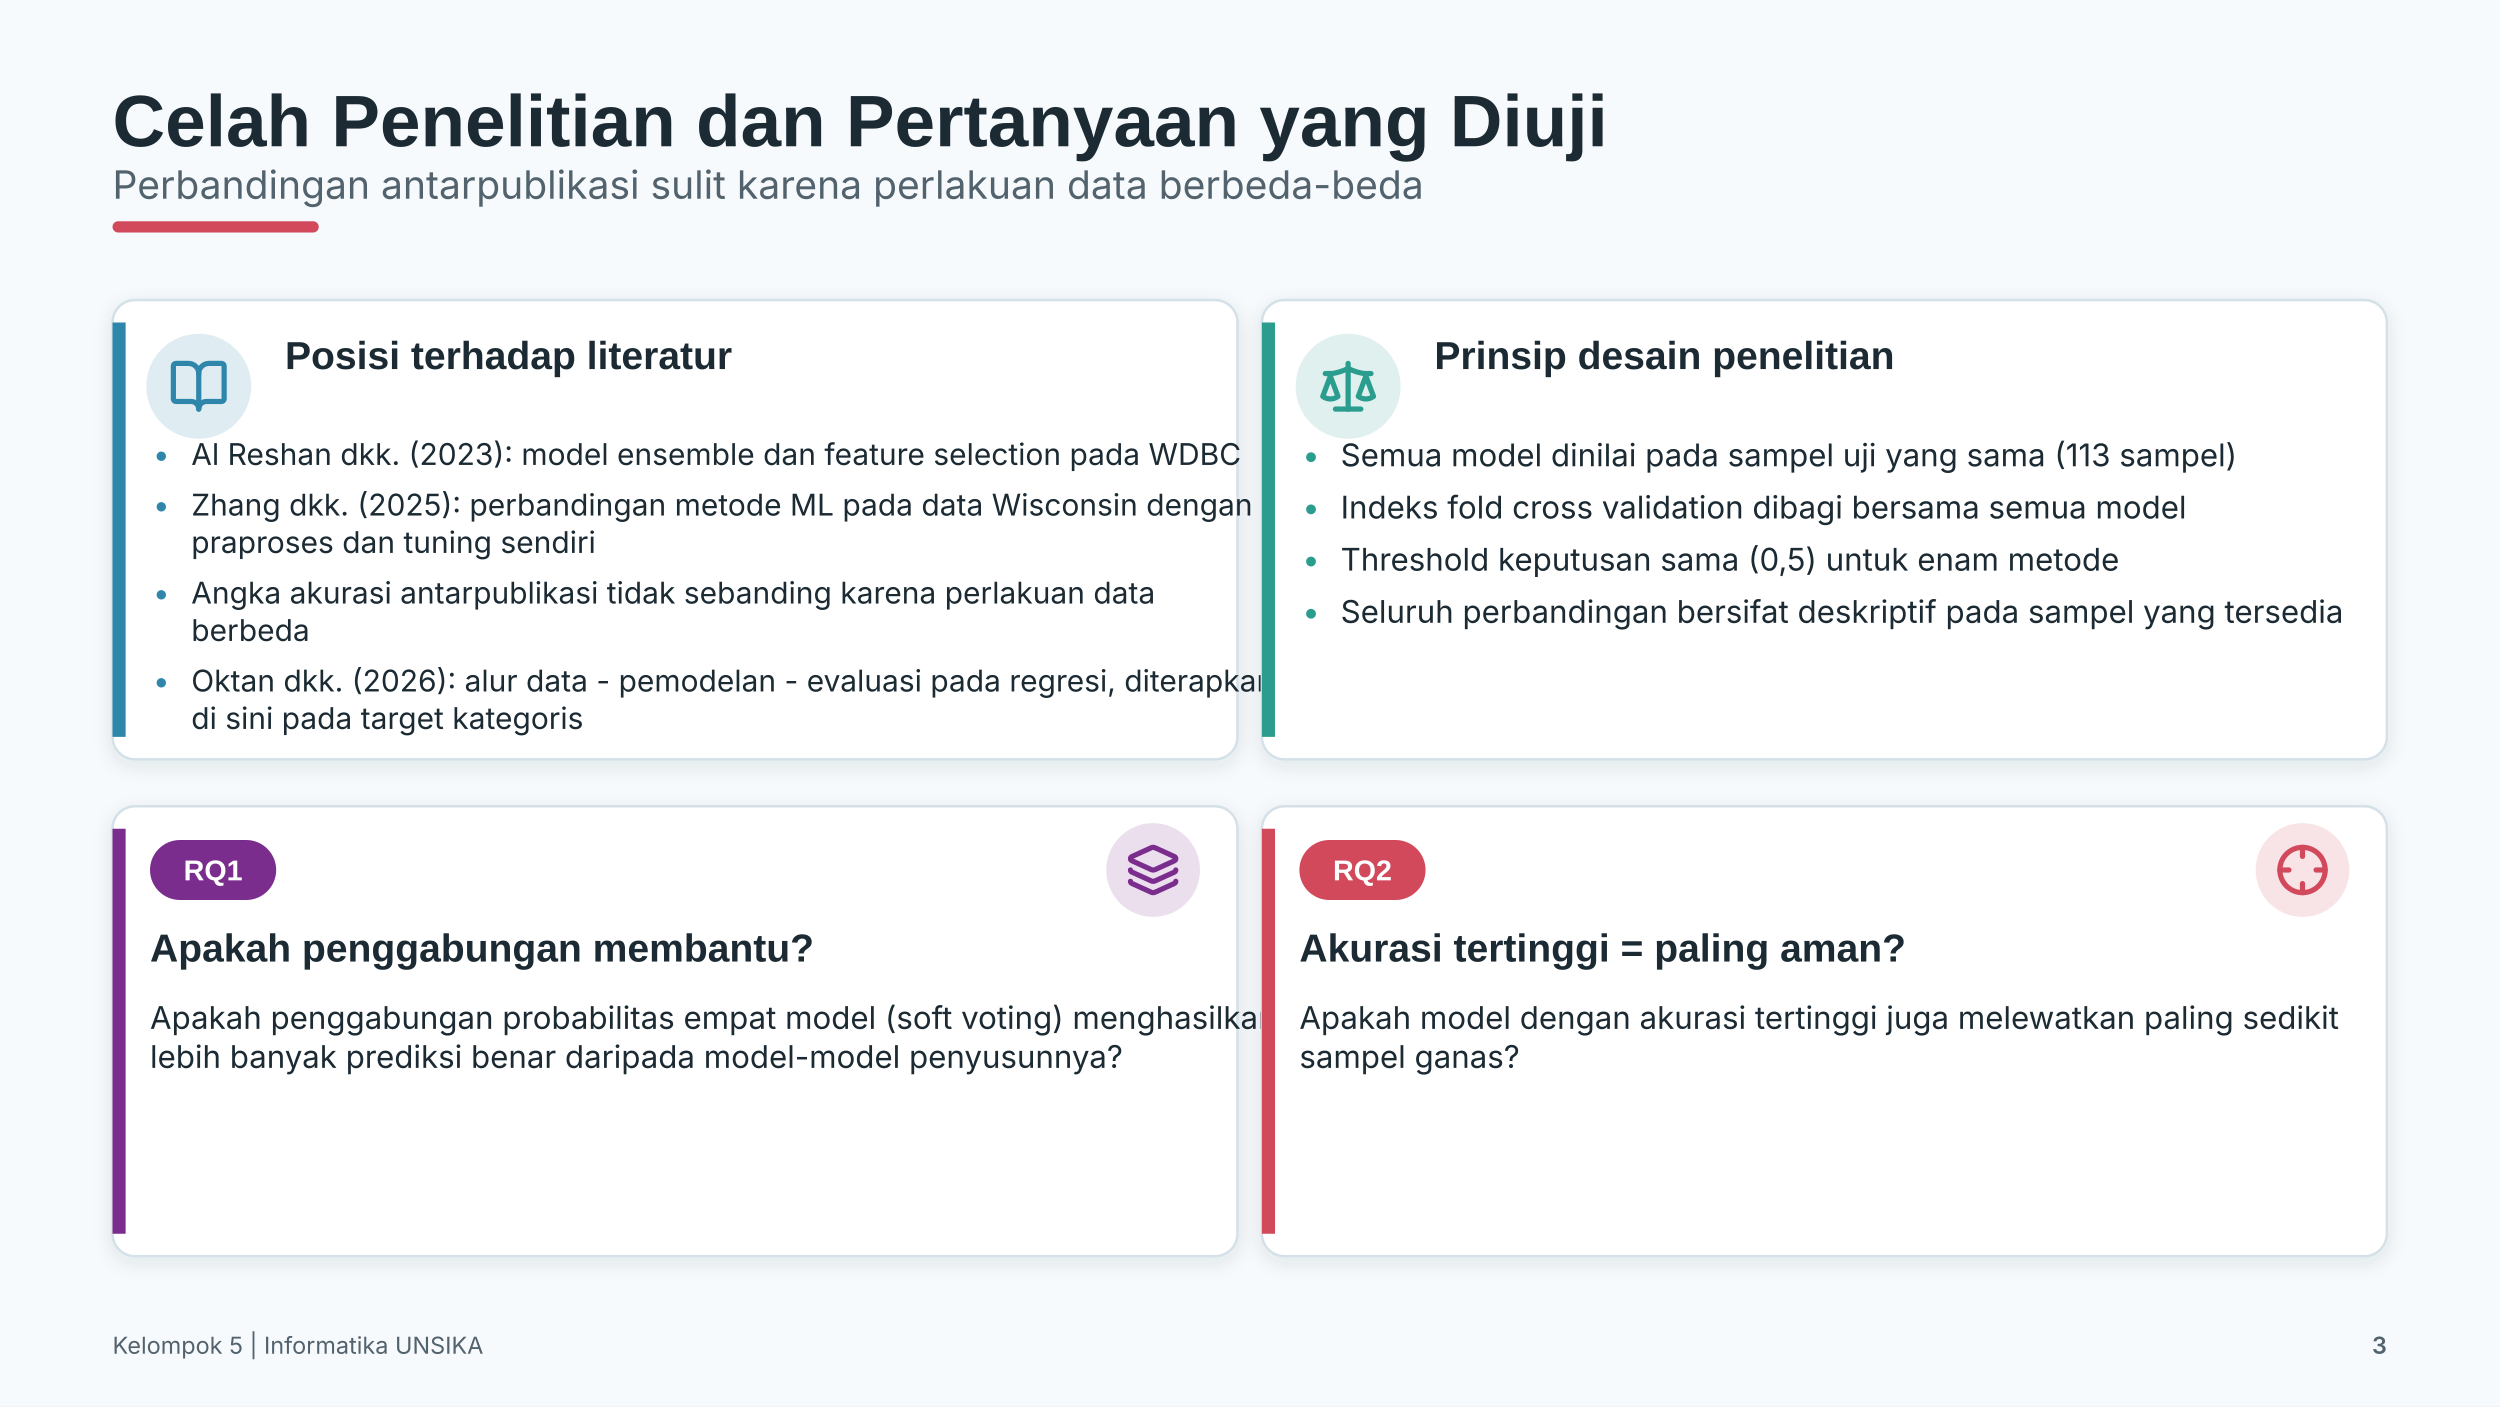
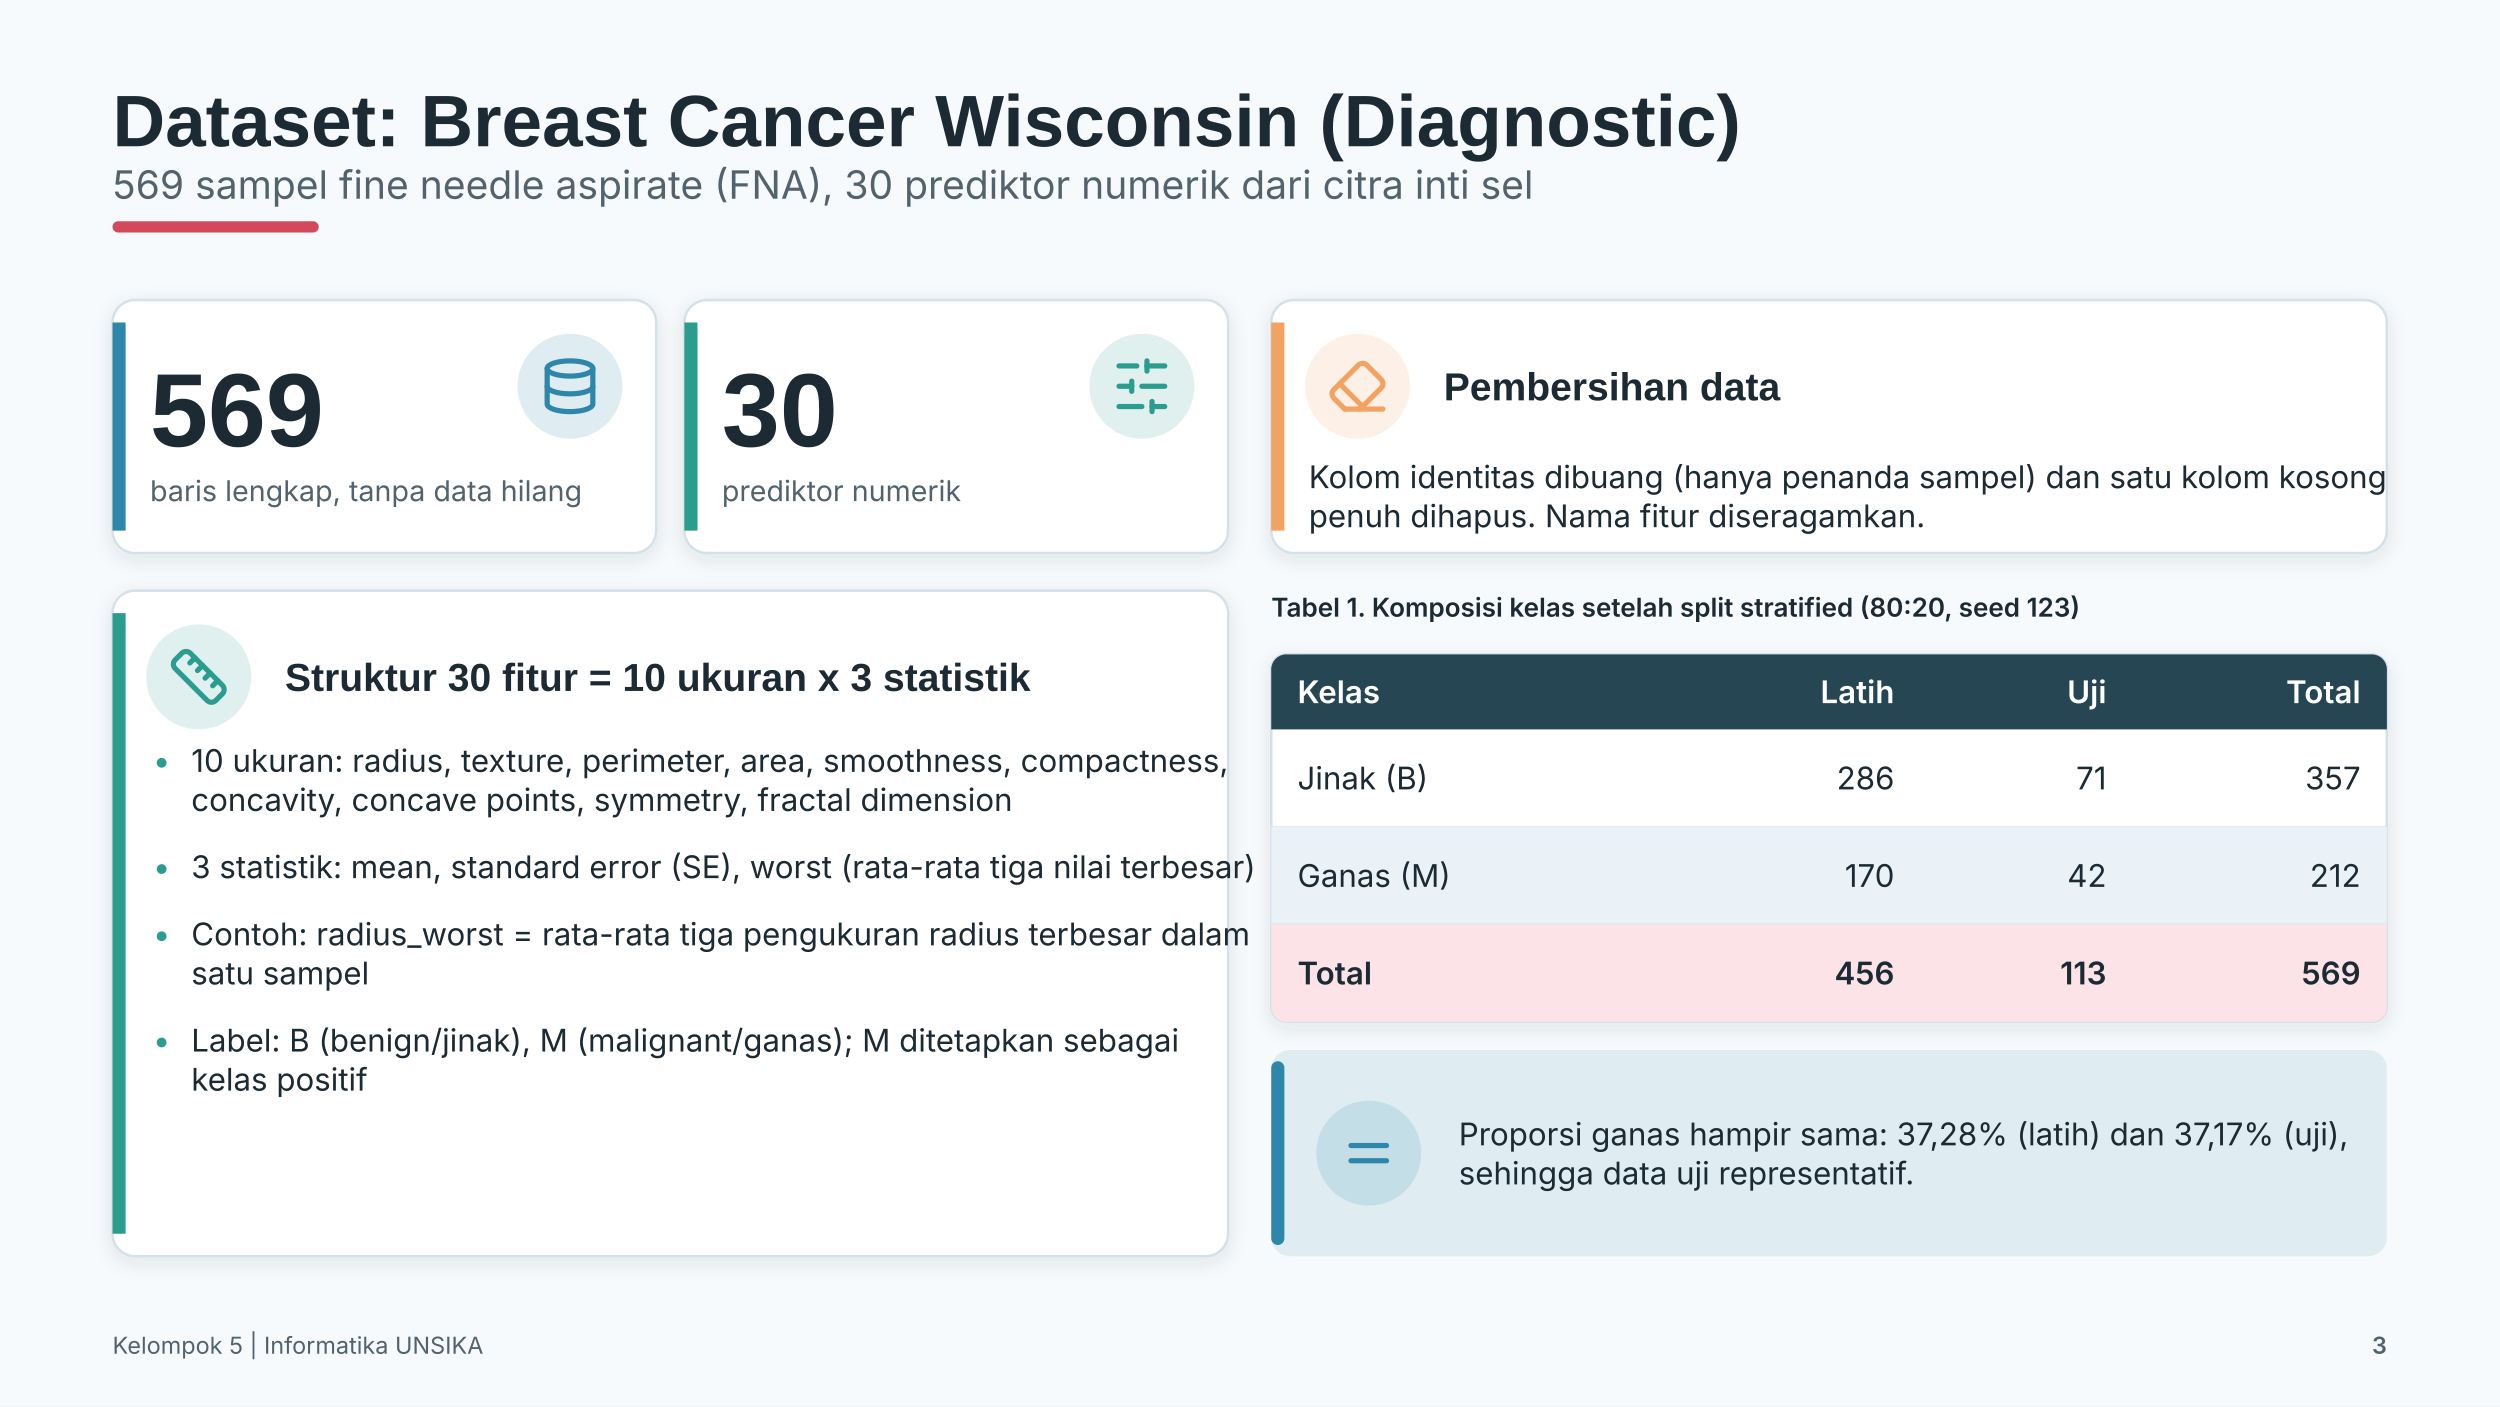
<svg xmlns="http://www.w3.org/2000/svg" width="1333.33" height="750.00" viewBox="0 0 1333.33 750.00">
  <defs>
    <filter id="soft" x="-20%" y="-20%" width="140%" height="140%">
      <feDropShadow dx="0" dy="3" stdDeviation="5" flood-color="#1B2A33" flood-opacity="0.10" />
    </filter>
  </defs>
  <rect x="0.00" y="0.00" width="1333.33" height="750.00" fill="#F7FAFC" />
-   <text x="60.00" y="78.00" font-family="'Poppins','Calibri',Arial,sans-serif" font-size="38.89" font-weight="700" fill="#1B2A33">Celah Penelitian dan Pertanyaan yang Diuji</text>
-   <text x="60.00" y="106.00" font-family="'Inter','Calibri',Arial,sans-serif" font-size="20.83" font-weight="400" fill="#52636E">Perbandingan antarpublikasi sulit karena perlakuan data berbeda-beda</text>
+   <text x="60.00" y="78.00" font-family="'Poppins','Calibri',Arial,sans-serif" font-size="38.89" font-weight="700" fill="#1B2A33">Dataset: Breast Cancer Wisconsin (Diagnostic)</text>
+   <text x="60.00" y="106.00" font-family="'Inter','Calibri',Arial,sans-serif" font-size="20.83" font-weight="400" fill="#52636E">569 sampel fine needle aspirate (FNA), 30 prediktor numerik dari citra inti sel</text>
  <rect x="60.00" y="118.00" width="110.00" height="6.00" fill="#D1495B" rx="3.00" />
-   <rect x="60.00" y="160.00" width="600.00" height="245.00" fill="#FFFFFF" rx="12.00" stroke="#D5E1E8" stroke-width="1.39" filter="url(#soft)" />
-   <rect x="60.00" y="172.00" width="7.00" height="221.00" fill="#2E86AB" />
-   <circle cx="106.00" cy="206.00" r="28.00" fill="#2E86AB" fill-opacity="0.15" />
-   <g transform="translate(89.76,189.76) scale(1.3533)" fill="none" stroke="#2E86AB" stroke-width="2.053" stroke-linecap="round" stroke-linejoin="round">
-     <path d="M12 7v14" />
-     <path d="M3 18a1 1 0 0 1-1-1V4a1 1 0 0 1 1-1h5a4 4 0 0 1 4 4 4 4 0 0 1 4-4h5a1 1 0 0 1 1 1v13a1 1 0 0 1-1 1h-6a3 3 0 0 0-3 3 3 3 0 0 0-3-3z" />
+   <rect x="60.00" y="160.00" width="290.00" height="135.00" fill="#FFFFFF" rx="12.00" stroke="#D5E1E8" stroke-width="1.39" filter="url(#soft)" />
+   <rect x="60.00" y="172.00" width="7.00" height="111.00" fill="#2E86AB" />
+   <circle cx="304.00" cy="206.00" r="28.00" fill="#2E86AB" fill-opacity="0.15" />
+   <g transform="translate(287.76,189.76) scale(1.3533)" fill="none" stroke="#2E86AB" stroke-width="2.053" stroke-linecap="round" stroke-linejoin="round">
+     <ellipse cx="12" cy="5" rx="9" ry="3" />
+     <path d="M3 5V19A9 3 0 0 0 21 19V5" />
+     <path d="M3 12A9 3 0 0 0 21 12" />
  </g>
-   <text x="152.00" y="196.83" font-family="'Poppins','Calibri',Arial,sans-serif" font-size="20.83" font-weight="600" fill="#1B2A33">Posisi terhadap literatur</text>
-   <text x="82.00" y="247.97" font-family="'Inter','Calibri',Arial,sans-serif" font-size="15.97" font-weight="600" fill="#2E86AB">•</text>
-   <text x="102.00" y="247.97" font-family="'Inter','Calibri',Arial,sans-serif" font-size="15.97" font-weight="400" fill="#1B2A33">Al Reshan dkk. (2023): model ensemble dan feature selection pada WDBC</text>
-   <text x="82.00" y="274.94" font-family="'Inter','Calibri',Arial,sans-serif" font-size="15.97" font-weight="600" fill="#2E86AB">•</text>
-   <text x="102.00" y="274.94" font-family="'Inter','Calibri',Arial,sans-serif" font-size="15.97" font-weight="400" fill="#1B2A33">Zhang dkk. (2025): perbandingan metode ML pada data Wisconsin dengan</text>
-   <text x="102.00" y="294.90" font-family="'Inter','Calibri',Arial,sans-serif" font-size="15.97" font-weight="400" fill="#1B2A33">praproses dan tuning sendiri</text>
-   <text x="82.00" y="321.87" font-family="'Inter','Calibri',Arial,sans-serif" font-size="15.97" font-weight="600" fill="#2E86AB">•</text>
-   <text x="102.00" y="321.87" font-family="'Inter','Calibri',Arial,sans-serif" font-size="15.97" font-weight="400" fill="#1B2A33">Angka akurasi antarpublikasi tidak sebanding karena perlakuan data</text>
-   <text x="102.00" y="341.83" font-family="'Inter','Calibri',Arial,sans-serif" font-size="15.97" font-weight="400" fill="#1B2A33">berbeda</text>
-   <text x="82.00" y="368.80" font-family="'Inter','Calibri',Arial,sans-serif" font-size="15.97" font-weight="600" fill="#2E86AB">•</text>
-   <text x="102.00" y="368.80" font-family="'Inter','Calibri',Arial,sans-serif" font-size="15.97" font-weight="400" fill="#1B2A33">Oktan dkk. (2026): alur data - pemodelan - evaluasi pada regresi, diterapkan</text>
-   <text x="102.00" y="388.76" font-family="'Inter','Calibri',Arial,sans-serif" font-size="15.97" font-weight="400" fill="#1B2A33">di sini pada target kategoris</text>
-   <rect x="673.00" y="160.00" width="600.00" height="245.00" fill="#FFFFFF" rx="12.00" stroke="#D5E1E8" stroke-width="1.39" filter="url(#soft)" />
-   <rect x="673.00" y="172.00" width="7.00" height="221.00" fill="#2A9D8F" />
-   <circle cx="719.00" cy="206.00" r="28.00" fill="#2A9D8F" fill-opacity="0.15" />
-   <g transform="translate(702.76,189.76) scale(1.3533)" fill="none" stroke="#2A9D8F" stroke-width="2.053" stroke-linecap="round" stroke-linejoin="round">
-     <path d="m16 16 3-8 3 8c-.87.65-1.92 1-3 1s-2.13-.35-3-1Z" />
-     <path d="m2 16 3-8 3 8c-.87.65-1.92 1-3 1s-2.13-.35-3-1Z" />
-     <path d="M7 21h10" />
-     <path d="M12 3v18" />
-     <path d="M3 7h2c2 0 5-1 7-2 2 1 5 2 7 2h2" />
+   <text x="80.00" y="238.00" font-family="'Poppins','Calibri',Arial,sans-serif" font-size="55.56" font-weight="700" fill="#1B2A33">569</text>
+   <text x="80.00" y="267.28" font-family="'Inter','Calibri',Arial,sans-serif" font-size="15.28" font-weight="400" fill="#52636E">baris lengkap, tanpa data hilang</text>
+   <rect x="365.00" y="160.00" width="290.00" height="135.00" fill="#FFFFFF" rx="12.00" stroke="#D5E1E8" stroke-width="1.39" filter="url(#soft)" />
+   <rect x="365.00" y="172.00" width="7.00" height="111.00" fill="#2A9D8F" />
+   <circle cx="609.00" cy="206.00" r="28.00" fill="#2A9D8F" fill-opacity="0.15" />
+   <g transform="translate(592.76,189.76) scale(1.3533)" fill="none" stroke="#2A9D8F" stroke-width="2.053" stroke-linecap="round" stroke-linejoin="round">
+     <line x1="21" x2="14" y1="4" y2="4" />
+     <line x1="10" x2="3" y1="4" y2="4" />
+     <line x1="21" x2="12" y1="12" y2="12" />
+     <line x1="8" x2="3" y1="12" y2="12" />
+     <line x1="21" x2="16" y1="20" y2="20" />
+     <line x1="12" x2="3" y1="20" y2="20" />
+     <line x1="14" x2="14" y1="2" y2="6" />
+     <line x1="8" x2="8" y1="10" y2="14" />
+     <line x1="16" x2="16" y1="18" y2="22" />
  </g>
-   <text x="765.00" y="196.83" font-family="'Poppins','Calibri',Arial,sans-serif" font-size="20.83" font-weight="600" fill="#1B2A33">Prinsip desain penelitian</text>
-   <text x="695.00" y="248.67" font-family="'Inter','Calibri',Arial,sans-serif" font-size="16.67" font-weight="600" fill="#2A9D8F">•</text>
-   <text x="715.00" y="248.67" font-family="'Inter','Calibri',Arial,sans-serif" font-size="16.67" font-weight="400" fill="#1B2A33">Semua model dinilai pada sampel uji yang sama (113 sampel)</text>
-   <text x="695.00" y="276.50" font-family="'Inter','Calibri',Arial,sans-serif" font-size="16.67" font-weight="600" fill="#2A9D8F">•</text>
-   <text x="715.00" y="276.50" font-family="'Inter','Calibri',Arial,sans-serif" font-size="16.67" font-weight="400" fill="#1B2A33">Indeks fold cross validation dibagi bersama semua model</text>
-   <text x="695.00" y="304.33" font-family="'Inter','Calibri',Arial,sans-serif" font-size="16.67" font-weight="600" fill="#2A9D8F">•</text>
-   <text x="715.00" y="304.33" font-family="'Inter','Calibri',Arial,sans-serif" font-size="16.67" font-weight="400" fill="#1B2A33">Threshold keputusan sama (0,5) untuk enam metode</text>
-   <text x="695.00" y="332.17" font-family="'Inter','Calibri',Arial,sans-serif" font-size="16.67" font-weight="600" fill="#2A9D8F">•</text>
-   <text x="715.00" y="332.17" font-family="'Inter','Calibri',Arial,sans-serif" font-size="16.67" font-weight="400" fill="#1B2A33">Seluruh perbandingan bersifat deskriptif pada sampel yang tersedia</text>
-   <rect x="60.00" y="430.00" width="600.00" height="240.00" fill="#FFFFFF" rx="12.00" stroke="#D5E1E8" stroke-width="1.39" filter="url(#soft)" />
-   <rect x="60.00" y="442.00" width="7.00" height="216.00" fill="#7B2D8E" />
-   <rect x="80.00" y="448.00" width="67.30" height="32.00" fill="#7B2D8E" rx="16.00" />
-   <text x="113.65" y="469.50" font-family="'Poppins','Calibri',Arial,sans-serif" font-size="15.28" font-weight="700" fill="#FFFFFF" text-anchor="middle">RQ1</text>
-   <circle cx="615.00" cy="464.00" r="25.00" fill="#7B2D8E" fill-opacity="0.15" />
-   <g transform="translate(600.50,449.50) scale(1.2083)" fill="none" stroke="#7B2D8E" stroke-width="2.299" stroke-linecap="round" stroke-linejoin="round">
-     <path d="M12.83 2.18a2 2 0 0 0-1.66 0L2.6 6.08a1 1 0 0 0 0 1.83l8.58 3.91a2 2 0 0 0 1.66 0l8.58-3.9a1 1 0 0 0 0-1.83z" />
-     <path d="M2 12a1 1 0 0 0 .58.91l8.6 3.91a2 2 0 0 0 1.65 0l8.58-3.9A1 1 0 0 0 22 12" />
-     <path d="M2 17a1 1 0 0 0 .58.91l8.6 3.91a2 2 0 0 0 1.65 0l8.58-3.9A1 1 0 0 0 22 17" />
+   <text x="385.00" y="238.00" font-family="'Poppins','Calibri',Arial,sans-serif" font-size="55.56" font-weight="700" fill="#1B2A33">30</text>
+   <text x="385.00" y="267.28" font-family="'Inter','Calibri',Arial,sans-serif" font-size="15.28" font-weight="400" fill="#52636E">prediktor numerik</text>
+   <rect x="60.00" y="315.00" width="595.00" height="355.00" fill="#FFFFFF" rx="12.00" stroke="#D5E1E8" stroke-width="1.39" filter="url(#soft)" />
+   <rect x="60.00" y="327.00" width="7.00" height="331.00" fill="#2A9D8F" />
+   <circle cx="106.00" cy="361.00" r="28.00" fill="#2A9D8F" fill-opacity="0.15" />
+   <g transform="translate(89.76,344.76) scale(1.3533)" fill="none" stroke="#2A9D8F" stroke-width="2.053" stroke-linecap="round" stroke-linejoin="round">
+     <path d="M21.3 15.3a2.4 2.4 0 0 1 0 3.4l-2.6 2.6a2.4 2.4 0 0 1-3.4 0L2.7 8.7a2.41 2.41 0 0 1 0-3.4l2.6-2.6a2.41 2.41 0 0 1 3.4 0Z" />
+     <path d="m14.5 12.5 2-2" />
+     <path d="m11.5 9.5 2-2" />
+     <path d="m8.5 6.5 2-2" />
+     <path d="m17.5 15.5 2-2" />
  </g>
-   <text x="80.00" y="512.83" font-family="'Poppins','Calibri',Arial,sans-serif" font-size="20.83" font-weight="700" fill="#1B2A33">Apakah penggabungan membantu?</text>
-   <text x="80.00" y="548.71" font-family="'Inter','Calibri',Arial,sans-serif" font-size="16.67" font-weight="400" fill="#1B2A33">Apakah penggabungan probabilitas empat model (soft voting) menghasilkan</text>
-   <text x="80.00" y="569.54" font-family="'Inter','Calibri',Arial,sans-serif" font-size="16.67" font-weight="400" fill="#1B2A33">lebih banyak prediksi benar daripada model-model penyusunnya?</text>
-   <rect x="673.00" y="430.00" width="600.00" height="240.00" fill="#FFFFFF" rx="12.00" stroke="#D5E1E8" stroke-width="1.39" filter="url(#soft)" />
-   <rect x="673.00" y="442.00" width="7.00" height="216.00" fill="#D1495B" />
-   <rect x="693.00" y="448.00" width="67.30" height="32.00" fill="#D1495B" rx="16.00" />
-   <text x="726.65" y="469.50" font-family="'Poppins','Calibri',Arial,sans-serif" font-size="15.28" font-weight="700" fill="#FFFFFF" text-anchor="middle">RQ2</text>
-   <circle cx="1228.00" cy="464.00" r="25.00" fill="#D1495B" fill-opacity="0.15" />
-   <g transform="translate(1213.50,449.50) scale(1.2083)" fill="none" stroke="#D1495B" stroke-width="2.299" stroke-linecap="round" stroke-linejoin="round">
-     <circle cx="12" cy="12" r="10" />
-     <line x1="22" x2="18" y1="12" y2="12" />
-     <line x1="6" x2="2" y1="12" y2="12" />
-     <line x1="12" x2="12" y1="6" y2="2" />
-     <line x1="12" x2="12" y1="22" y2="18" />
+   <text x="152.00" y="368.50" font-family="'Poppins','Calibri',Arial,sans-serif" font-size="20.83" font-weight="600" fill="#1B2A33">Struktur 30 fitur = 10 ukuran x 3 statistik</text>
+   <text x="82.00" y="411.67" font-family="'Inter','Calibri',Arial,sans-serif" font-size="16.67" font-weight="600" fill="#2A9D8F">•</text>
+   <text x="102.00" y="411.67" font-family="'Inter','Calibri',Arial,sans-serif" font-size="16.67" font-weight="400" fill="#1B2A33">10 ukuran: radius, texture, perimeter, area, smoothness, compactness,</text>
+   <text x="102.00" y="432.50" font-family="'Inter','Calibri',Arial,sans-serif" font-size="16.67" font-weight="400" fill="#1B2A33">concavity, concave points, symmetry, fractal dimension</text>
+   <text x="82.00" y="468.33" font-family="'Inter','Calibri',Arial,sans-serif" font-size="16.67" font-weight="600" fill="#2A9D8F">•</text>
+   <text x="102.00" y="468.33" font-family="'Inter','Calibri',Arial,sans-serif" font-size="16.67" font-weight="400" fill="#1B2A33">3 statistik: mean, standard error (SE), worst (rata-rata tiga nilai terbesar)</text>
+   <text x="82.00" y="504.17" font-family="'Inter','Calibri',Arial,sans-serif" font-size="16.67" font-weight="600" fill="#2A9D8F">•</text>
+   <text x="102.00" y="504.17" font-family="'Inter','Calibri',Arial,sans-serif" font-size="16.67" font-weight="400" fill="#1B2A33">Contoh: radius_worst = rata-rata tiga pengukuran radius terbesar dalam</text>
+   <text x="102.00" y="525.00" font-family="'Inter','Calibri',Arial,sans-serif" font-size="16.67" font-weight="400" fill="#1B2A33">satu sampel</text>
+   <text x="82.00" y="560.83" font-family="'Inter','Calibri',Arial,sans-serif" font-size="16.67" font-weight="600" fill="#2A9D8F">•</text>
+   <text x="102.00" y="560.83" font-family="'Inter','Calibri',Arial,sans-serif" font-size="16.67" font-weight="400" fill="#1B2A33">Label: B (benign/jinak), M (malignant/ganas); M ditetapkan sebagai</text>
+   <text x="102.00" y="581.67" font-family="'Inter','Calibri',Arial,sans-serif" font-size="16.67" font-weight="400" fill="#1B2A33">kelas positif</text>
+   <rect x="678.00" y="160.00" width="595.00" height="135.00" fill="#FFFFFF" rx="12.00" stroke="#D5E1E8" stroke-width="1.39" filter="url(#soft)" />
+   <rect x="678.00" y="172.00" width="7.00" height="111.00" fill="#F4A261" />
+   <circle cx="724.00" cy="206.00" r="28.00" fill="#F4A261" fill-opacity="0.15" />
+   <g transform="translate(707.76,189.76) scale(1.3533)" fill="none" stroke="#F4A261" stroke-width="2.053" stroke-linecap="round" stroke-linejoin="round">
+     <path d="m7 21-4.3-4.3c-1-1-1-2.5 0-3.4l9.6-9.6c1-1 2.5-1 3.4 0l5.6 5.6c1 1 1 2.5 0 3.4L13 21" />
+     <path d="M22 21H7" />
+     <path d="m5 11 9 9" />
  </g>
-   <text x="693.00" y="512.83" font-family="'Poppins','Calibri',Arial,sans-serif" font-size="20.83" font-weight="700" fill="#1B2A33">Akurasi tertinggi = paling aman?</text>
-   <text x="693.00" y="548.71" font-family="'Inter','Calibri',Arial,sans-serif" font-size="16.67" font-weight="400" fill="#1B2A33">Apakah model dengan akurasi tertinggi juga melewatkan paling sedikit</text>
-   <text x="693.00" y="569.54" font-family="'Inter','Calibri',Arial,sans-serif" font-size="16.67" font-weight="400" fill="#1B2A33">sampel ganas?</text>
+   <text x="770.00" y="213.50" font-family="'Poppins','Calibri',Arial,sans-serif" font-size="20.83" font-weight="600" fill="#1B2A33">Pembersihan data</text>
+   <text x="698.00" y="260.33" font-family="'Inter','Calibri',Arial,sans-serif" font-size="16.67" font-weight="400" fill="#1B2A33">Kolom identitas dibuang (hanya penanda sampel) dan satu kolom kosong</text>
+   <text x="698.00" y="281.17" font-family="'Inter','Calibri',Arial,sans-serif" font-size="16.67" font-weight="400" fill="#1B2A33">penuh dihapus. Nama fitur diseragamkan.</text>
+   <text x="678.00" y="328.89" font-family="'Inter','Calibri',Arial,sans-serif" font-size="13.89" font-weight="600" fill="#1B2A33">Tabel 1. Komposisi kelas setelah split stratified (80:20, seed 123)</text>
+   <clipPath id="tbl678_315">
+     <rect x="678.00" y="349.00" width="595.00" height="196.00" rx="8" />
+   </clipPath>
+   <rect x="678.00" y="349.00" width="595.00" height="196.00" fill="#FFFFFF" rx="8.00" stroke="#D5E1E8" stroke-width="1.39" filter="url(#soft)" />
+   <g clip-path="url(#tbl678_315)">
+     <rect x="678.00" y="349.00" width="595.00" height="40.00" fill="#264653" />
+     <text x="692.00" y="375.00" font-family="'Inter','Calibri',Arial,sans-serif" font-size="16.67" font-weight="600" fill="#FFFFFF">Kelas</text>
+     <text x="1010.36" y="375.00" font-family="'Inter','Calibri',Arial,sans-serif" font-size="16.67" font-weight="600" fill="#FFFFFF" text-anchor="end">Latih</text>
+     <text x="1123.46" y="375.00" font-family="'Inter','Calibri',Arial,sans-serif" font-size="16.67" font-weight="600" fill="#FFFFFF" text-anchor="end">Uji</text>
+     <text x="1259.00" y="375.00" font-family="'Inter','Calibri',Arial,sans-serif" font-size="16.67" font-weight="600" fill="#FFFFFF" text-anchor="end">Total</text>
+     <text x="692.00" y="421.00" font-family="'Inter','Calibri',Arial,sans-serif" font-size="16.67" font-weight="400" fill="#1B2A33">Jinak (B)</text>
+     <text x="1010.36" y="421.00" font-family="'Inter','Calibri',Arial,sans-serif" font-size="16.67" font-weight="400" fill="#1B2A33" text-anchor="end">286</text>
+     <text x="1123.46" y="421.00" font-family="'Inter','Calibri',Arial,sans-serif" font-size="16.67" font-weight="400" fill="#1B2A33" text-anchor="end">71</text>
+     <text x="1259.00" y="421.00" font-family="'Inter','Calibri',Arial,sans-serif" font-size="16.67" font-weight="400" fill="#1B2A33" text-anchor="end">357</text>
+     <line x1="678.00" y1="441.00" x2="1273.00" y2="441.00" stroke="#D5E1E8" stroke-width="1.04" opacity="0.7" />
+     <rect x="678.00" y="441.00" width="595.00" height="52.00" fill="#EAF2F7" />
+     <text x="692.00" y="473.00" font-family="'Inter','Calibri',Arial,sans-serif" font-size="16.67" font-weight="400" fill="#1B2A33">Ganas (M)</text>
+     <text x="1010.36" y="473.00" font-family="'Inter','Calibri',Arial,sans-serif" font-size="16.67" font-weight="400" fill="#1B2A33" text-anchor="end">170</text>
+     <text x="1123.46" y="473.00" font-family="'Inter','Calibri',Arial,sans-serif" font-size="16.67" font-weight="400" fill="#1B2A33" text-anchor="end">42</text>
+     <text x="1259.00" y="473.00" font-family="'Inter','Calibri',Arial,sans-serif" font-size="16.67" font-weight="400" fill="#1B2A33" text-anchor="end">212</text>
+     <line x1="678.00" y1="493.00" x2="1273.00" y2="493.00" stroke="#D5E1E8" stroke-width="1.04" opacity="0.7" />
+     <rect x="678.00" y="493.00" width="595.00" height="52.00" fill="#FBE3E7" />
+     <text x="692.00" y="525.00" font-family="'Inter','Calibri',Arial,sans-serif" font-size="16.67" font-weight="600" fill="#1B2A33">Total</text>
+     <text x="1010.36" y="525.00" font-family="'Inter','Calibri',Arial,sans-serif" font-size="16.67" font-weight="600" fill="#1B2A33" text-anchor="end">456</text>
+     <text x="1123.46" y="525.00" font-family="'Inter','Calibri',Arial,sans-serif" font-size="16.67" font-weight="600" fill="#1B2A33" text-anchor="end">113</text>
+     <text x="1259.00" y="525.00" font-family="'Inter','Calibri',Arial,sans-serif" font-size="16.67" font-weight="600" fill="#1B2A33" text-anchor="end">569</text>
+   </g>
+   <rect x="678.00" y="560.00" width="595.00" height="110.00" fill="#2E86AB" rx="10.00" fill-opacity="0.12" />
+   <rect x="678.00" y="566.00" width="7.00" height="98.00" fill="#2E86AB" rx="3.50" />
+   <circle cx="730.00" cy="615.00" r="28.00" fill="#2E86AB" fill-opacity="0.15" />
+   <g transform="translate(713.76,598.76) scale(1.3533)" fill="none" stroke="#2E86AB" stroke-width="2.053" stroke-linecap="round" stroke-linejoin="round">
+     <line x1="5" x2="19" y1="9" y2="9" />
+     <line x1="5" x2="19" y1="15" y2="15" />
+   </g>
+   <text x="778.00" y="610.83" font-family="'Inter','Calibri',Arial,sans-serif" font-size="16.67" font-weight="400" fill="#1B2A33">Proporsi ganas hampir sama: 37,28% (latih) dan 37,17% (uji),</text>
+   <text x="778.00" y="631.67" font-family="'Inter','Calibri',Arial,sans-serif" font-size="16.67" font-weight="400" fill="#1B2A33">sehingga data uji representatif.</text>
  <text x="60.00" y="722.00" font-family="'Inter','Calibri',Arial,sans-serif" font-size="12.50" font-weight="400" fill="#52636E">Kelompok 5 | Informatika UNSIKA</text>
  <text x="1273.00" y="722.00" font-family="'Inter','Calibri',Arial,sans-serif" font-size="12.50" font-weight="600" fill="#52636E" text-anchor="end">3</text>
</svg>
